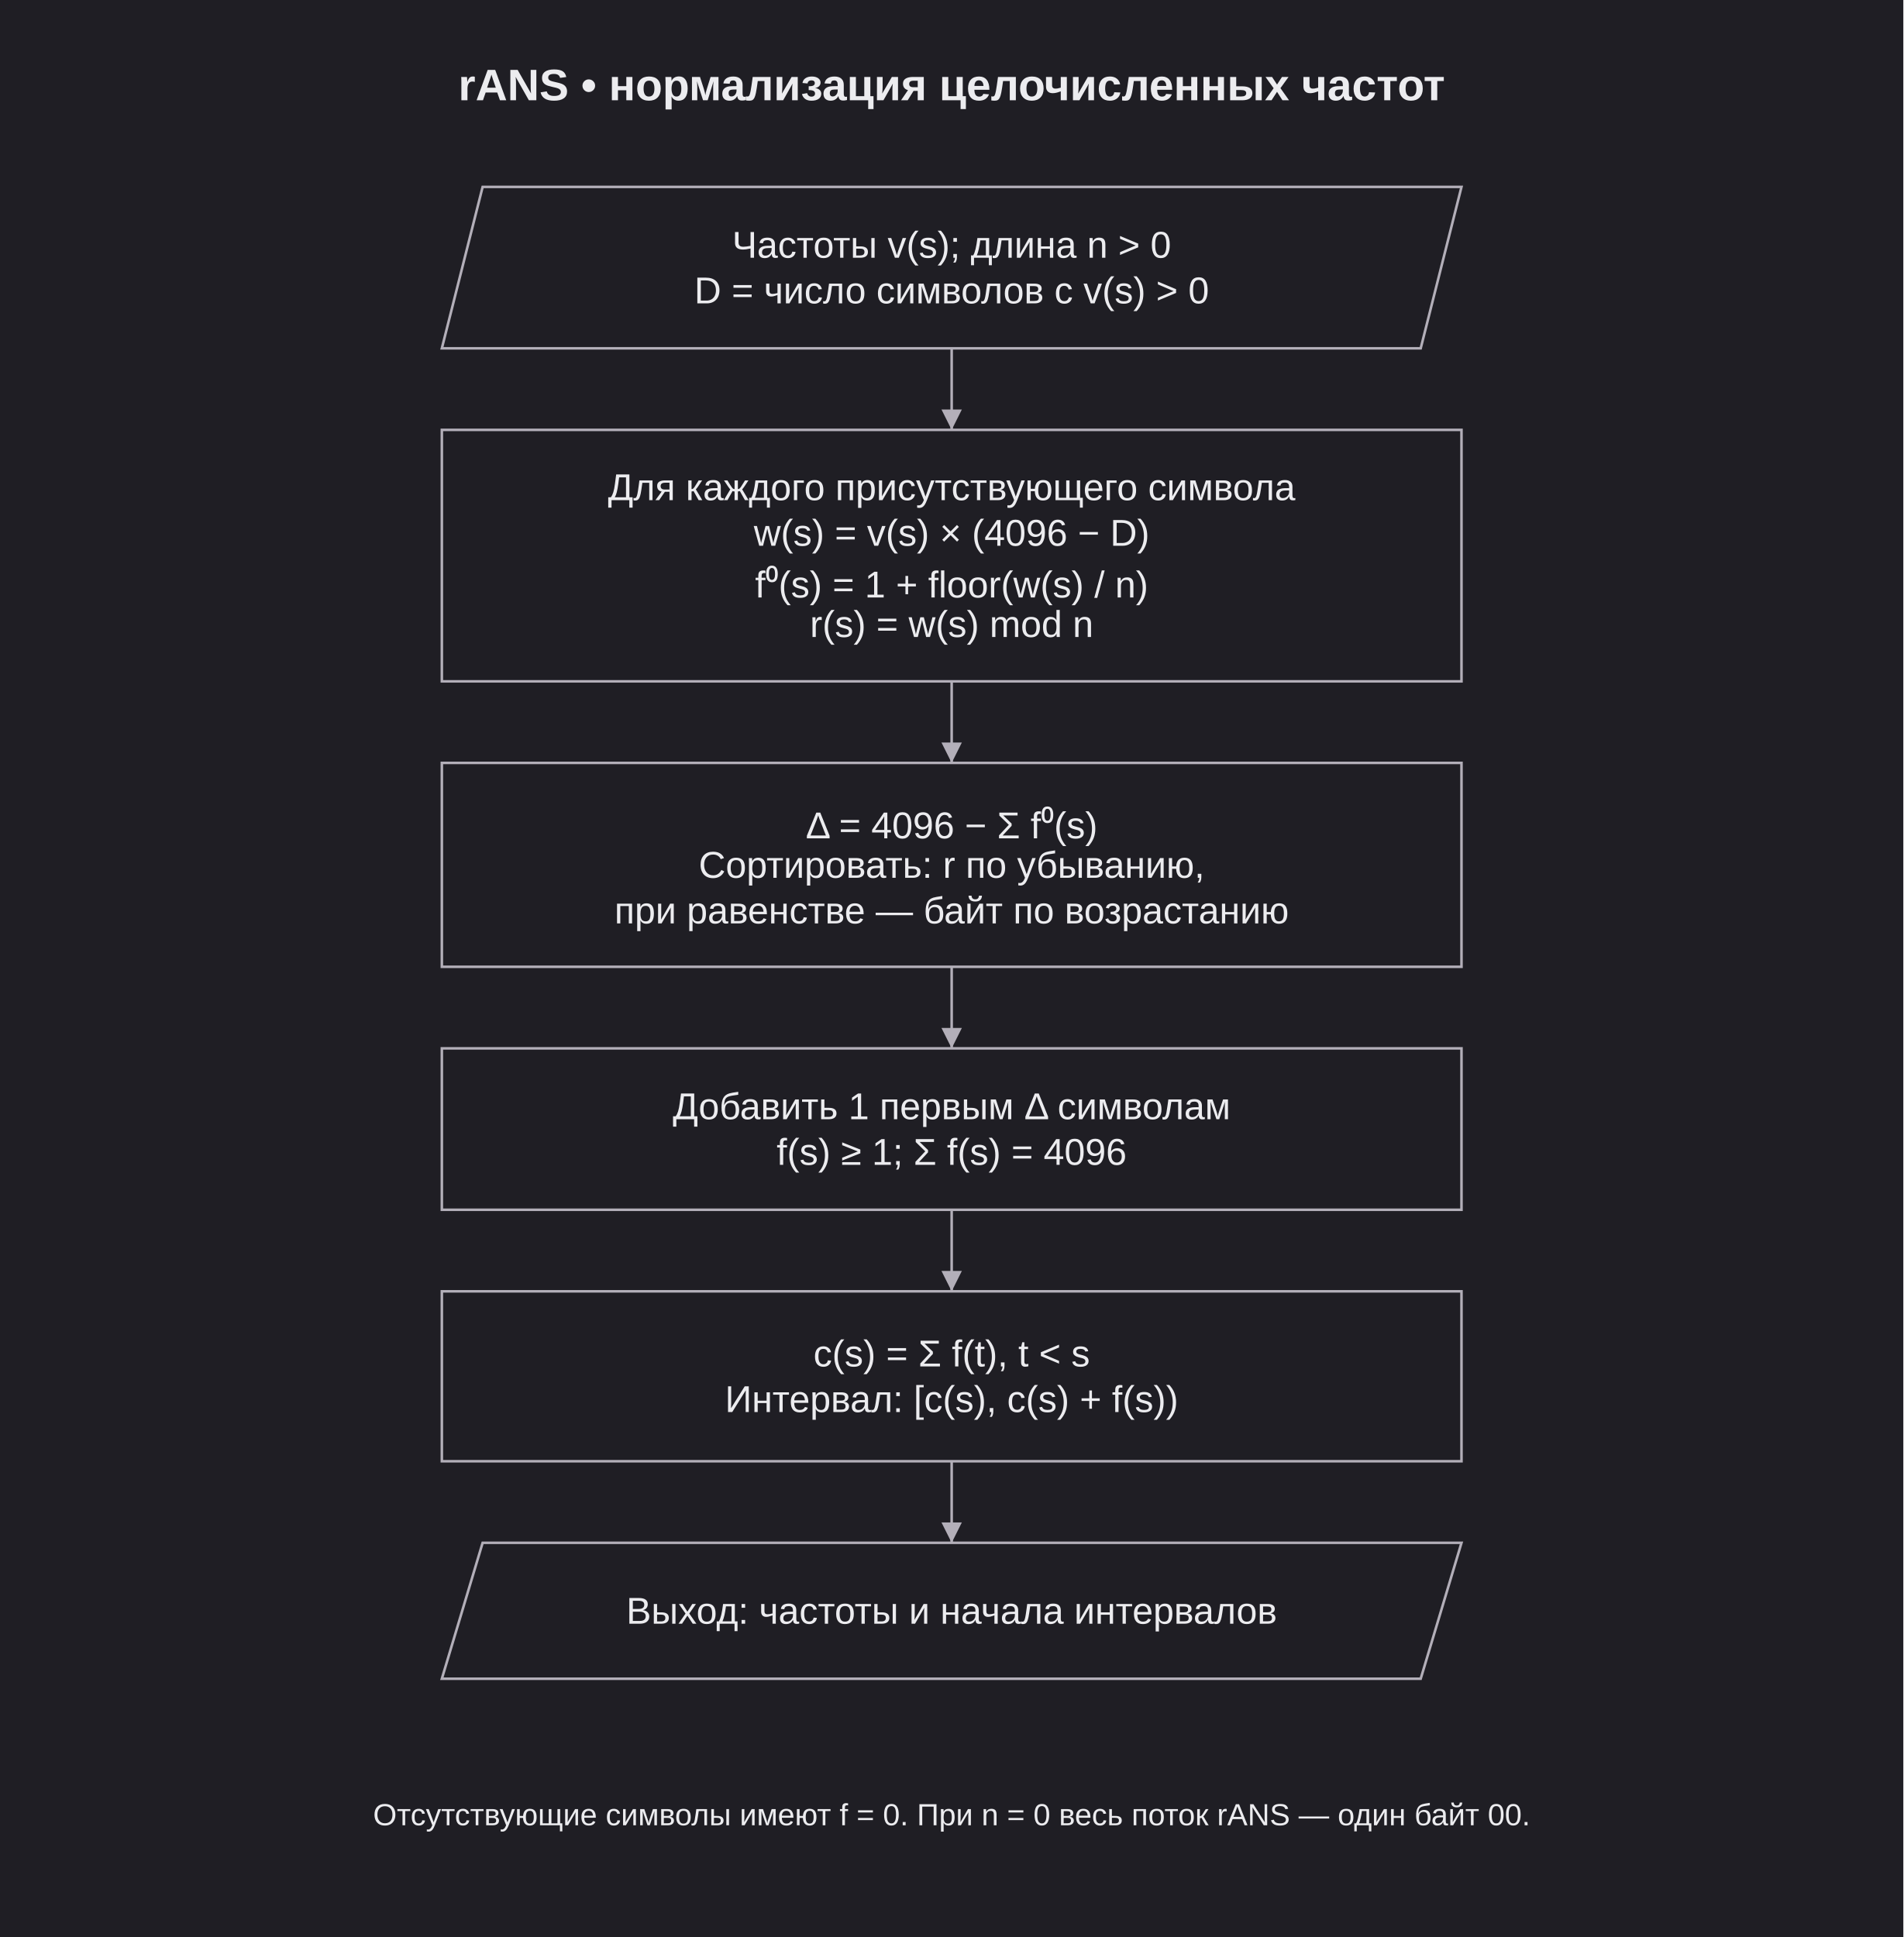
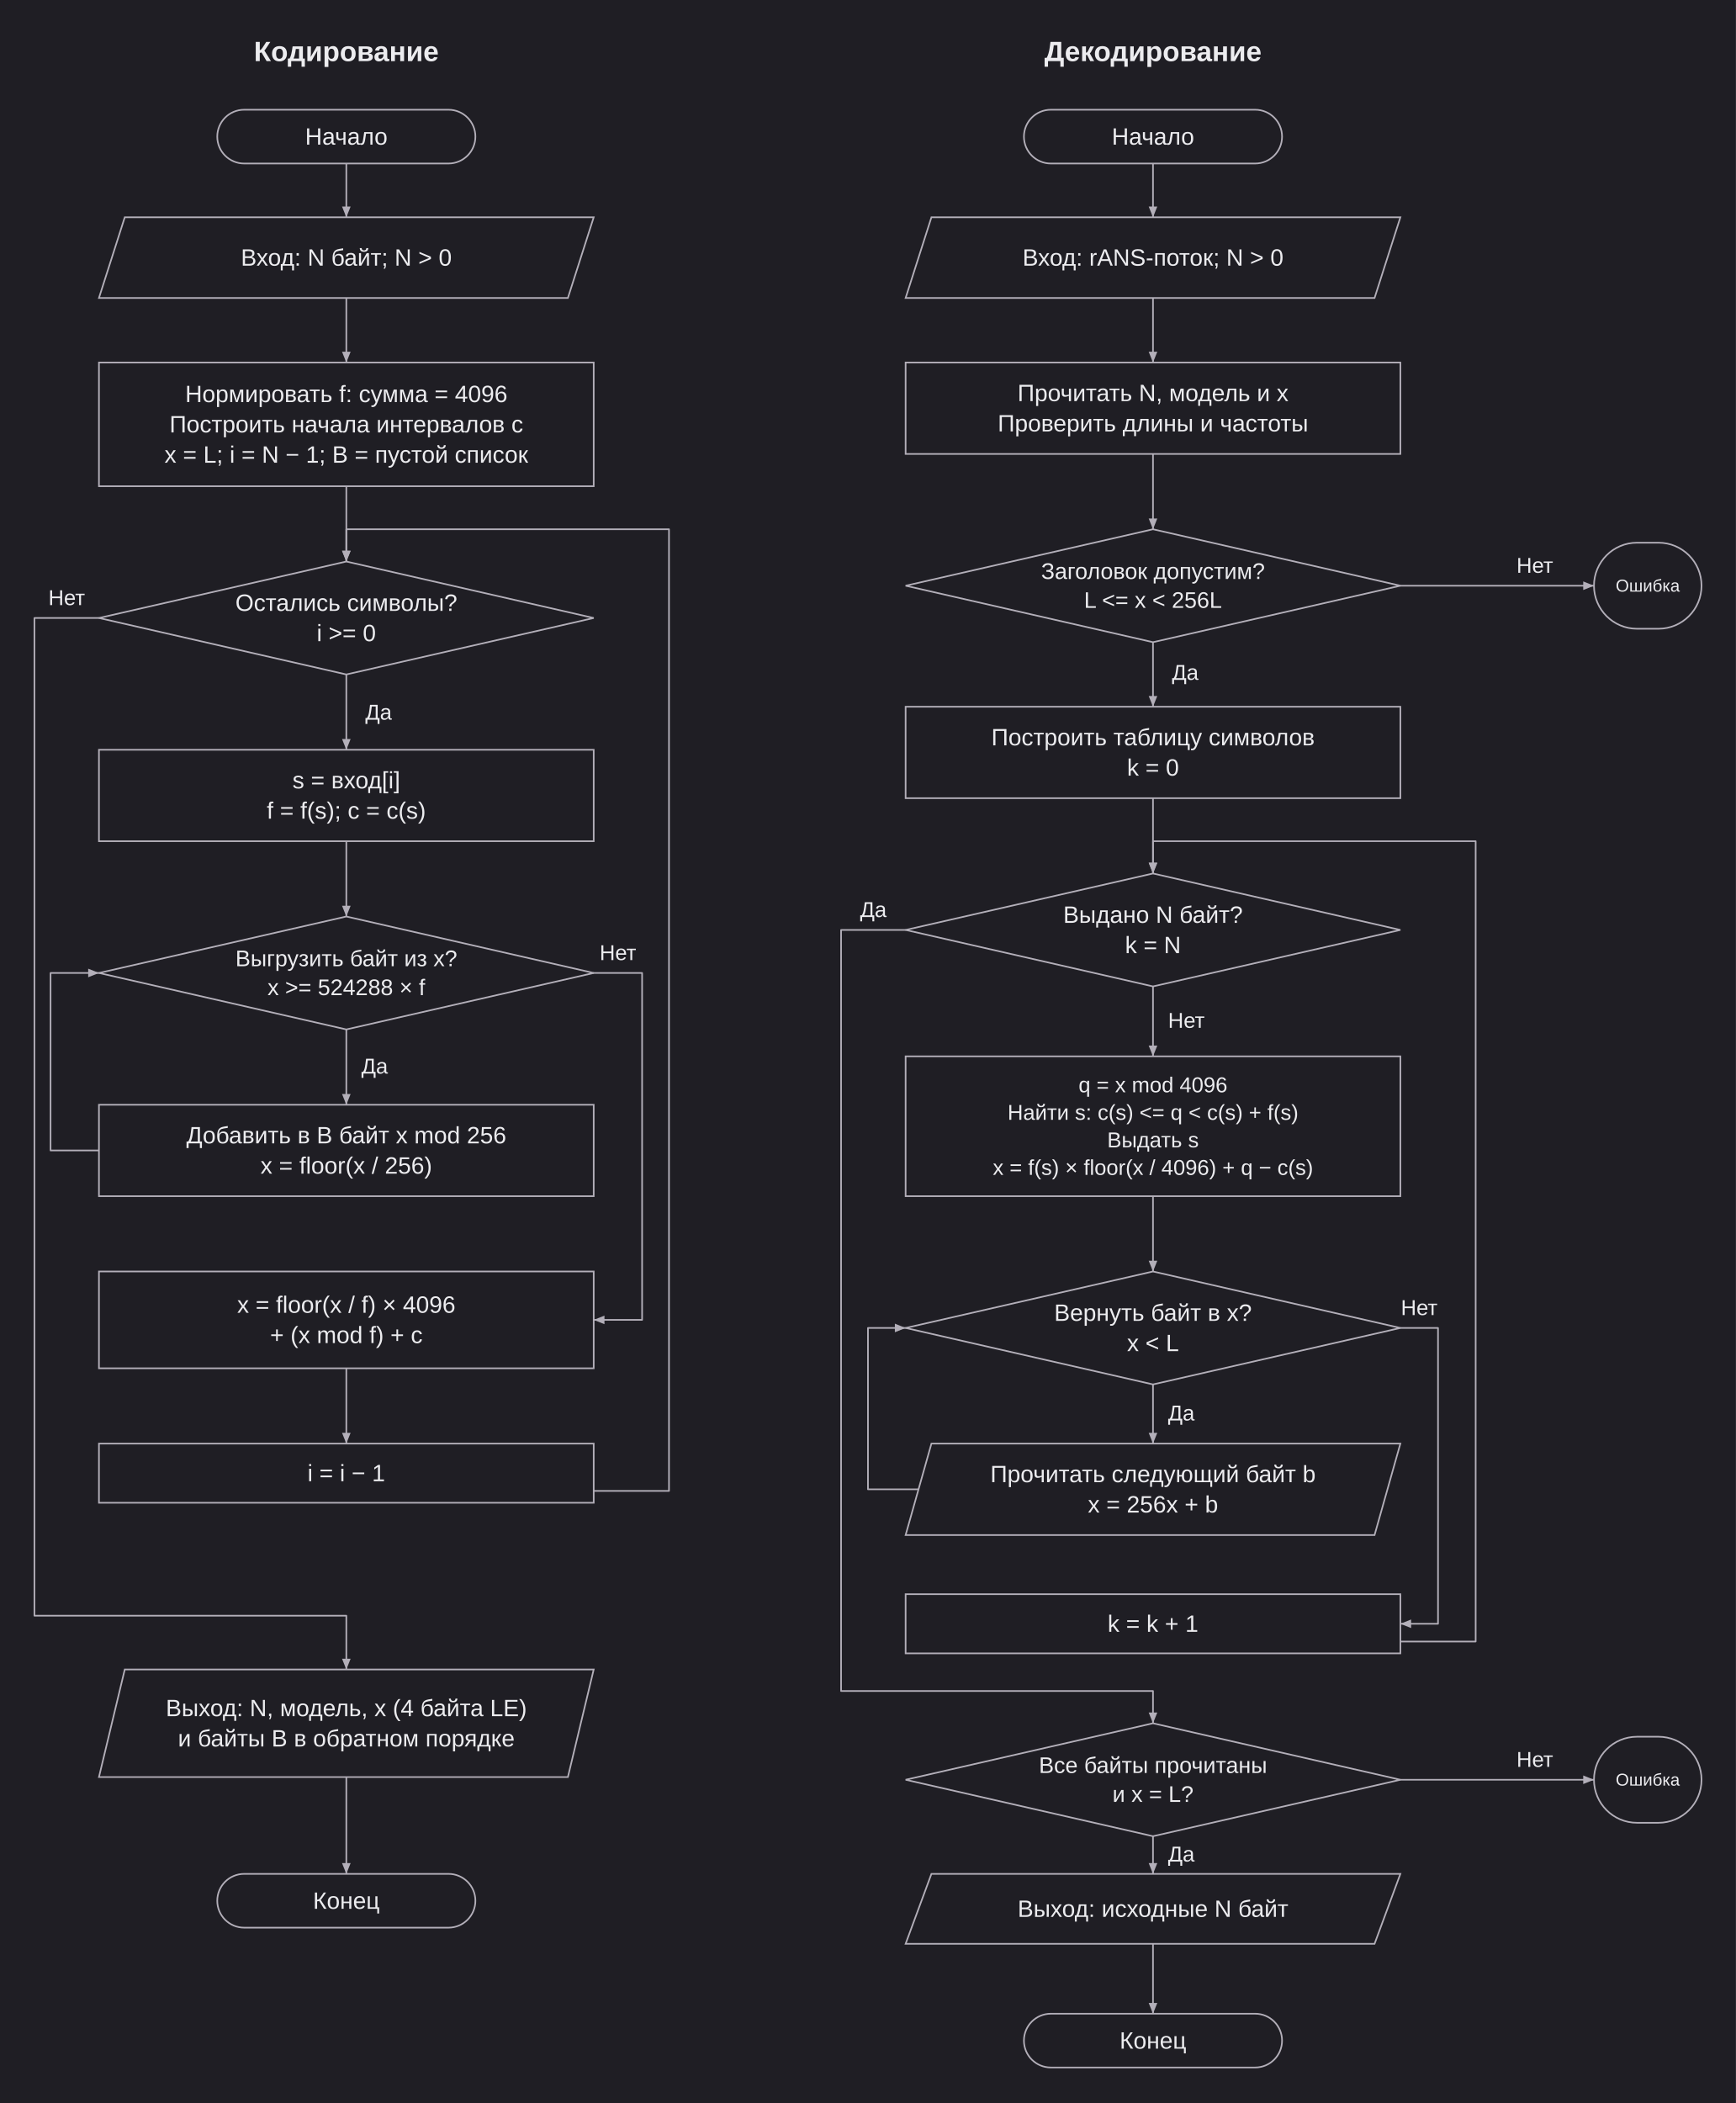
- <svg xmlns="http://www.w3.org/2000/svg" width="1120" height="1140" viewBox="0 0 1120 1140" role="img">
+ <svg xmlns="http://www.w3.org/2000/svg" width="1614" height="1955" viewBox="-12 -2 1614 1955" role="img">
  <defs>
-     <marker id="arrow" viewBox="0 0 10 10" refX="10" refY="5" markerWidth="8" markerHeight="8" orient="auto-start-reverse">
-       <path d="M 0 0 L 10 5 L 0 10 Z" fill="#b3afb9" />
+     <marker id="arrow" viewBox="0 0 10 10" refX="10" refY="5" markerWidth="10" markerHeight="10" markerUnits="userSpaceOnUse" orient="auto">
+       <path d="M 0 1 L 10 5 L 0 9 Z" fill="#b3afb9" />
    </marker>
  </defs>
-   <rect width="100%" height="100%" fill="#1f1e24" />
-   <path d="M560 205 L560 253" fill="none" stroke="#b3afb9" stroke-width="1.5" marker-end="url(#arrow)" />
-   <path d="M560 401 L560 449" fill="none" stroke="#b3afb9" stroke-width="1.5" marker-end="url(#arrow)" />
-   <path d="M560 569 L560 617" fill="none" stroke="#b3afb9" stroke-width="1.5" marker-end="url(#arrow)" />
-   <path d="M560 712 L560 760" fill="none" stroke="#b3afb9" stroke-width="1.5" marker-end="url(#arrow)" />
-   <path d="M560 860 L560 908" fill="none" stroke="#b3afb9" stroke-width="1.5" marker-end="url(#arrow)" />
-   <text x="560" y="50" text-anchor="middle" dominant-baseline="central" font-family="Arial, sans-serif" font-size="26" fill="#ececef" font-weight="700">rANS • нормализация целочисленных частот</text>
-   <path d="M 284 110 H 860 L 836 205 H 260 Z" fill="#1f1e24" stroke="#b3afb9" stroke-width="1.5" />
-   <text x="560" y="144.08" text-anchor="middle" dominant-baseline="central" font-family="Arial, sans-serif" font-size="22" fill="#ececef">Частоты v(s); длина n &gt; 0</text>
-   <text x="560" y="170.92" text-anchor="middle" dominant-baseline="central" font-family="Arial, sans-serif" font-size="22" fill="#ececef">D = число символов с v(s) &gt; 0</text>
-   <rect x="260" y="253" width="600" height="148" fill="#1f1e24" stroke="#b3afb9" stroke-width="1.5" />
-   <text x="560" y="286.74" text-anchor="middle" dominant-baseline="central" font-family="Arial, sans-serif" font-size="22" fill="#ececef">Для каждого присутствующего символа</text>
-   <text x="560" y="313.58" text-anchor="middle" dominant-baseline="central" font-family="Arial, sans-serif" font-size="22" fill="#ececef">w(s) = v(s) × (4096 − D)</text>
-   <text x="560" y="340.42" text-anchor="middle" dominant-baseline="central" font-family="Arial, sans-serif" font-size="22" fill="#ececef">f⁰(s) = 1 + floor(w(s) / n)</text>
-   <text x="560" y="367.26" text-anchor="middle" dominant-baseline="central" font-family="Arial, sans-serif" font-size="22" fill="#ececef">r(s) = w(s) mod n</text>
-   <rect x="260" y="449" width="600" height="120" fill="#1f1e24" stroke="#b3afb9" stroke-width="1.5" />
-   <text x="560" y="482.16" text-anchor="middle" dominant-baseline="central" font-family="Arial, sans-serif" font-size="22" fill="#ececef">Δ = 4096 − Σ f⁰(s)</text>
-   <text x="560" y="509" text-anchor="middle" dominant-baseline="central" font-family="Arial, sans-serif" font-size="22" fill="#ececef">Сортировать: r по убыванию,</text>
-   <text x="560" y="535.84" text-anchor="middle" dominant-baseline="central" font-family="Arial, sans-serif" font-size="22" fill="#ececef">при равенстве — байт по возрастанию</text>
-   <rect x="260" y="617" width="600" height="95" fill="#1f1e24" stroke="#b3afb9" stroke-width="1.5" />
-   <text x="560" y="651.08" text-anchor="middle" dominant-baseline="central" font-family="Arial, sans-serif" font-size="22" fill="#ececef">Добавить 1 первым Δ символам</text>
-   <text x="560" y="677.92" text-anchor="middle" dominant-baseline="central" font-family="Arial, sans-serif" font-size="22" fill="#ececef">f(s) ≥ 1; Σ f(s) = 4096</text>
-   <rect x="260" y="760" width="600" height="100" fill="#1f1e24" stroke="#b3afb9" stroke-width="1.5" />
-   <text x="560" y="796.58" text-anchor="middle" dominant-baseline="central" font-family="Arial, sans-serif" font-size="22" fill="#ececef">c(s) = Σ f(t), t &lt; s</text>
-   <text x="560" y="823.42" text-anchor="middle" dominant-baseline="central" font-family="Arial, sans-serif" font-size="22" fill="#ececef">Интервал: [c(s), c(s) + f(s))</text>
-   <path d="M 284 908 H 860 L 836 988 H 260 Z" fill="#1f1e24" stroke="#b3afb9" stroke-width="1.5" />
-   <text x="560" y="948" text-anchor="middle" dominant-baseline="central" font-family="Arial, sans-serif" font-size="22" fill="#ececef">Выход: частоты и начала интервалов</text>
-   <text x="560" y="1068" text-anchor="middle" dominant-baseline="central" font-family="Arial, sans-serif" font-size="18" fill="#ececef">Отсутствующие символы имеют f = 0. При n = 0 весь поток rANS — один байт 00.</text>
+   <rect id="background" x="-12" y="-2" width="1614" height="1955" fill="#1f1e24" />
+   <g id="drawing">
+     <path d="M 310 150 L 310 200" fill="none" stroke="#b3afb9" stroke-width="1.5" stroke-linecap="round" stroke-linejoin="round" marker-end="url(#arrow)" data-edge-id="e0" data-source="n3" data-target="n4" />
+     <path d="M 310 275 L 310 335" fill="none" stroke="#b3afb9" stroke-width="1.5" stroke-linecap="round" stroke-linejoin="round" marker-end="url(#arrow)" data-edge-id="e1" data-source="n4" data-target="n5" />
+     <path d="M 310 450 L 310 520" fill="none" stroke="#b3afb9" stroke-width="1.5" stroke-linecap="round" stroke-linejoin="round" marker-end="url(#arrow)" data-edge-id="e2" data-source="n5" data-target="n6" />
+     <path d="M 310 625 L 310 695" fill="none" stroke="#b3afb9" stroke-width="1.5" stroke-linecap="round" stroke-linejoin="round" marker-end="url(#arrow)" data-edge-id="e3" data-source="n6" data-target="n7" />
+     <path d="M 310 780 L 310 850" fill="none" stroke="#b3afb9" stroke-width="1.5" stroke-linecap="round" stroke-linejoin="round" marker-end="url(#arrow)" data-edge-id="e4" data-source="n7" data-target="n8" />
+     <path d="M 310 955 L 310 1025" fill="none" stroke="#b3afb9" stroke-width="1.5" stroke-linecap="round" stroke-linejoin="round" marker-end="url(#arrow)" data-edge-id="e5" data-source="n8" data-target="n9" />
+     <path d="M 80 1067.5 L 35 1067.5 L 35 902.5 L 80 902.5" fill="none" stroke="#b3afb9" stroke-width="1.5" stroke-linecap="round" stroke-linejoin="round" marker-end="url(#arrow)" data-edge-id="e6" data-source="n9" data-target="n8" />
+     <path d="M 540 902.5 L 585 902.5 L 585 1225 L 540 1225" fill="none" stroke="#b3afb9" stroke-width="1.5" stroke-linecap="round" stroke-linejoin="round" marker-end="url(#arrow)" data-edge-id="e7" data-source="n8" data-target="n10" />
+     <path d="M 310 1270 L 310 1340" fill="none" stroke="#b3afb9" stroke-width="1.5" stroke-linecap="round" stroke-linejoin="round" marker-end="url(#arrow)" data-edge-id="e8" data-source="n10" data-target="n11" />
+     <path d="M 540 1384 L 610 1384 L 610 490 L 310 490 L 310 520" fill="none" stroke="#b3afb9" stroke-width="1.5" stroke-linecap="round" stroke-linejoin="round" marker-end="url(#arrow)" data-edge-id="e9" data-source="n11" data-target="n6" />
+     <path d="M 80 572.5 L 20 572.5 L 20 1500 L 310 1500 L 310 1550" fill="none" stroke="#b3afb9" stroke-width="1.5" stroke-linecap="round" stroke-linejoin="round" marker-end="url(#arrow)" data-edge-id="e10" data-source="n6" data-target="n12" />
+     <path d="M 310 1650 L 310 1740" fill="none" stroke="#b3afb9" stroke-width="1.5" stroke-linecap="round" stroke-linejoin="round" marker-end="url(#arrow)" data-edge-id="e11" data-source="n12" data-target="n13" />
+     <path d="M 1060 150 L 1060 200" fill="none" stroke="#b3afb9" stroke-width="1.5" stroke-linecap="round" stroke-linejoin="round" marker-end="url(#arrow)" data-edge-id="e12" data-source="n14" data-target="n15" />
+     <path d="M 1060 275 L 1060 335" fill="none" stroke="#b3afb9" stroke-width="1.5" stroke-linecap="round" stroke-linejoin="round" marker-end="url(#arrow)" data-edge-id="e13" data-source="n15" data-target="n16" />
+     <path d="M 1060 420 L 1060 490" fill="none" stroke="#b3afb9" stroke-width="1.5" stroke-linecap="round" stroke-linejoin="round" marker-end="url(#arrow)" data-edge-id="e14" data-source="n16" data-target="n17" />
+     <path d="M 1060 595 L 1060 655" fill="none" stroke="#b3afb9" stroke-width="1.5" stroke-linecap="round" stroke-linejoin="round" marker-end="url(#arrow)" data-edge-id="e15" data-source="n17" data-target="n18" />
+     <path d="M 1060 740 L 1060 810" fill="none" stroke="#b3afb9" stroke-width="1.5" stroke-linecap="round" stroke-linejoin="round" marker-end="url(#arrow)" data-edge-id="e16" data-source="n18" data-target="n19" />
+     <path d="M 1060 915 L 1060 980" fill="none" stroke="#b3afb9" stroke-width="1.5" stroke-linecap="round" stroke-linejoin="round" marker-end="url(#arrow)" data-edge-id="e17" data-source="n19" data-target="n20" />
+     <path d="M 1060 1110 L 1060 1180" fill="none" stroke="#b3afb9" stroke-width="1.5" stroke-linecap="round" stroke-linejoin="round" marker-end="url(#arrow)" data-edge-id="e18" data-source="n20" data-target="n21" />
+     <path d="M 1060 1285 L 1060 1340" fill="none" stroke="#b3afb9" stroke-width="1.5" stroke-linecap="round" stroke-linejoin="round" marker-end="url(#arrow)" data-edge-id="e19" data-source="n21" data-target="n22" />
+     <path d="M 842 1382.5 L 795 1382.5 L 795 1232.5 L 830 1232.5" fill="none" stroke="#b3afb9" stroke-width="1.5" stroke-linecap="round" stroke-linejoin="round" marker-end="url(#arrow)" data-edge-id="e20" data-source="n22" data-target="n21" />
+     <path d="M 1290 1232.5 L 1325 1232.5 L 1325 1507.5 L 1290 1507.5" fill="none" stroke="#b3afb9" stroke-width="1.5" stroke-linecap="round" stroke-linejoin="round" marker-end="url(#arrow)" data-edge-id="e21" data-source="n21" data-target="n23" />
+     <path d="M 1290 1524 L 1360 1524 L 1360 780 L 1060 780 L 1060 810" fill="none" stroke="#b3afb9" stroke-width="1.5" stroke-linecap="round" stroke-linejoin="round" marker-end="url(#arrow)" data-edge-id="e22" data-source="n23" data-target="n19" />
+     <path d="M 830 862.5 L 770 862.5 L 770 1570 L 1060 1570 L 1060 1600" fill="none" stroke="#b3afb9" stroke-width="1.5" stroke-linecap="round" stroke-linejoin="round" marker-end="url(#arrow)" data-edge-id="e23" data-source="n19" data-target="n24" />
+     <path d="M 1060 1705 L 1060 1740" fill="none" stroke="#b3afb9" stroke-width="1.5" stroke-linecap="round" stroke-linejoin="round" marker-end="url(#arrow)" data-edge-id="e24" data-source="n24" data-target="n25" />
+     <path d="M 1290 542.5 L 1470 542.5" fill="none" stroke="#b3afb9" stroke-width="1.5" stroke-linecap="round" stroke-linejoin="round" marker-end="url(#arrow)" data-edge-id="e25" data-source="n17" data-target="n26" />
+     <path d="M 1290 1652.5 L 1470 1652.5" fill="none" stroke="#b3afb9" stroke-width="1.5" stroke-linecap="round" stroke-linejoin="round" marker-end="url(#arrow)" data-edge-id="e26" data-source="n24" data-target="n27" />
+     <path d="M 1060 1805 L 1060 1870" fill="none" stroke="#b3afb9" stroke-width="1.5" stroke-linecap="round" stroke-linejoin="round" marker-end="url(#arrow)" data-edge-id="e27" data-source="n25" data-target="n28" />
+     <g data-vertex-id="n1">
+       <text x="310" y="54.84" text-anchor="middle" font-family="Arial" font-size="26px" fill="#ececef" font-weight="bold">Кодирование</text>
+     </g>
+     <g data-vertex-id="n2">
+       <text x="1060" y="54.84" text-anchor="middle" font-family="Arial" font-size="26px" fill="#ececef" font-weight="bold">Декодирование</text>
+     </g>
+     <g data-vertex-id="n3">
+       <rect x="190" y="100" width="240" height="50" rx="25.0" ry="25.0" fill="#1f1e24" stroke="#b3afb9" stroke-width="1.5" />
+       <text x="310" y="132.48" text-anchor="middle" font-family="Arial" font-size="22px" fill="#ececef">Начало</text>
+     </g>
+     <g data-vertex-id="n4">
+       <polygon points="104,200 540,200 516,275 80,275" fill="#1f1e24" stroke="#b3afb9" stroke-width="1.5" />
+       <text x="310" y="244.98" text-anchor="middle" font-family="Arial" font-size="22px" fill="#ececef">Вход: N байт; N &gt; 0</text>
+     </g>
+     <g data-vertex-id="n5">
+       <rect x="80" y="335" width="460" height="115" rx="0" ry="0" fill="#1f1e24" stroke="#b3afb9" stroke-width="1.5" />
+       <text x="310" y="371.82" text-anchor="middle" font-family="Arial" font-size="22px" fill="#ececef">Нормировать f: сумма = 4096</text>
+       <text x="310" y="399.98" text-anchor="middle" font-family="Arial" font-size="22px" fill="#ececef">Построить начала интервалов c</text>
+       <text x="310" y="428.14" text-anchor="middle" font-family="Arial" font-size="22px" fill="#ececef">x = L; i = N − 1; B = пустой список</text>
+     </g>
+     <g data-vertex-id="n6">
+       <polygon points="310,520 540,572.5 310,625 80,572.5" fill="#1f1e24" stroke="#b3afb9" stroke-width="1.5" />
+       <text x="310" y="565.9" text-anchor="middle" font-family="Arial" font-size="22px" fill="#ececef">Остались символы?</text>
+       <text x="310" y="594.06" text-anchor="middle" font-family="Arial" font-size="22px" fill="#ececef">i &gt;= 0</text>
+     </g>
+     <g data-vertex-id="n7">
+       <rect x="80" y="695" width="460" height="85" rx="0" ry="0" fill="#1f1e24" stroke="#b3afb9" stroke-width="1.5" />
+       <text x="310" y="730.9" text-anchor="middle" font-family="Arial" font-size="22px" fill="#ececef">s = вход[i]</text>
+       <text x="310" y="759.06" text-anchor="middle" font-family="Arial" font-size="22px" fill="#ececef">f = f(s); c = c(s)</text>
+     </g>
+     <g data-vertex-id="n8">
+       <polygon points="310,850 540,902.5 310,955 80,902.5" fill="#1f1e24" stroke="#b3afb9" stroke-width="1.5" />
+       <text x="310" y="896.2" text-anchor="middle" font-family="Arial" font-size="21px" fill="#ececef">Выгрузить байт из x?</text>
+       <text x="310" y="923.08" text-anchor="middle" font-family="Arial" font-size="21px" fill="#ececef">x &gt;= 524288 × f</text>
+     </g>
+     <g data-vertex-id="n9">
+       <rect x="80" y="1025" width="460" height="85" rx="0" ry="0" fill="#1f1e24" stroke="#b3afb9" stroke-width="1.5" />
+       <text x="310" y="1060.9" text-anchor="middle" font-family="Arial" font-size="22px" fill="#ececef">Добавить в B байт x mod 256</text>
+       <text x="310" y="1089.06" text-anchor="middle" font-family="Arial" font-size="22px" fill="#ececef">x = floor(x / 256)</text>
+     </g>
+     <g data-vertex-id="n10">
+       <rect x="80" y="1180" width="460" height="90" rx="0" ry="0" fill="#1f1e24" stroke="#b3afb9" stroke-width="1.5" />
+       <text x="310" y="1218.4" text-anchor="middle" font-family="Arial" font-size="22px" fill="#ececef">x = floor(x / f) × 4096</text>
+       <text x="310" y="1246.56" text-anchor="middle" font-family="Arial" font-size="22px" fill="#ececef">+ (x mod f) + c</text>
+     </g>
+     <g data-vertex-id="n11">
+       <rect x="80" y="1340" width="460" height="55" rx="0" ry="0" fill="#1f1e24" stroke="#b3afb9" stroke-width="1.5" />
+       <text x="310" y="1374.98" text-anchor="middle" font-family="Arial" font-size="22px" fill="#ececef">i = i − 1</text>
+     </g>
+     <g data-vertex-id="n12">
+       <polygon points="104,1550 540,1550 516,1650 80,1650" fill="#1f1e24" stroke="#b3afb9" stroke-width="1.5" />
+       <text x="310" y="1593.4" text-anchor="middle" font-family="Arial" font-size="22px" fill="#ececef">Выход: N, модель, x (4 байта LE)</text>
+       <text x="310" y="1621.56" text-anchor="middle" font-family="Arial" font-size="22px" fill="#ececef">и байты B в обратном порядке</text>
+     </g>
+     <g data-vertex-id="n13">
+       <rect x="190" y="1740" width="240" height="50" rx="25.0" ry="25.0" fill="#1f1e24" stroke="#b3afb9" stroke-width="1.5" />
+       <text x="310" y="1772.48" text-anchor="middle" font-family="Arial" font-size="22px" fill="#ececef">Конец</text>
+     </g>
+     <g data-vertex-id="n14">
+       <rect x="940" y="100" width="240" height="50" rx="25.0" ry="25.0" fill="#1f1e24" stroke="#b3afb9" stroke-width="1.5" />
+       <text x="1060" y="132.48" text-anchor="middle" font-family="Arial" font-size="22px" fill="#ececef">Начало</text>
+     </g>
+     <g data-vertex-id="n15">
+       <polygon points="854,200 1290,200 1266,275 830,275" fill="#1f1e24" stroke="#b3afb9" stroke-width="1.5" />
+       <text x="1060" y="244.98" text-anchor="middle" font-family="Arial" font-size="22px" fill="#ececef">Вход: rANS-поток; N &gt; 0</text>
+     </g>
+     <g data-vertex-id="n16">
+       <rect x="830" y="335" width="460" height="85" rx="0" ry="0" fill="#1f1e24" stroke="#b3afb9" stroke-width="1.5" />
+       <text x="1060" y="370.9" text-anchor="middle" font-family="Arial" font-size="22px" fill="#ececef">Прочитать N, модель и x</text>
+       <text x="1060" y="399.06" text-anchor="middle" font-family="Arial" font-size="22px" fill="#ececef">Проверить длины и частоты</text>
+     </g>
+     <g data-vertex-id="n17">
+       <polygon points="1060,490 1290,542.5 1060,595 830,542.5" fill="#1f1e24" stroke="#b3afb9" stroke-width="1.5" />
+       <text x="1060" y="536.2" text-anchor="middle" font-family="Arial" font-size="21px" fill="#ececef">Заголовок допустим?</text>
+       <text x="1060" y="563.08" text-anchor="middle" font-family="Arial" font-size="21px" fill="#ececef">L &lt;= x &lt; 256L</text>
+     </g>
+     <g data-vertex-id="n18">
+       <rect x="830" y="655" width="460" height="85" rx="0" ry="0" fill="#1f1e24" stroke="#b3afb9" stroke-width="1.5" />
+       <text x="1060" y="690.9" text-anchor="middle" font-family="Arial" font-size="22px" fill="#ececef">Построить таблицу символов</text>
+       <text x="1060" y="719.06" text-anchor="middle" font-family="Arial" font-size="22px" fill="#ececef">k = 0</text>
+     </g>
+     <g data-vertex-id="n19">
+       <polygon points="1060,810 1290,862.5 1060,915 830,862.5" fill="#1f1e24" stroke="#b3afb9" stroke-width="1.5" />
+       <text x="1060" y="855.9" text-anchor="middle" font-family="Arial" font-size="22px" fill="#ececef">Выдано N байт?</text>
+       <text x="1060" y="884.06" text-anchor="middle" font-family="Arial" font-size="22px" fill="#ececef">k = N</text>
+     </g>
+     <g data-vertex-id="n20">
+       <rect x="830" y="980" width="460" height="130" rx="0" ry="0" fill="#1f1e24" stroke="#b3afb9" stroke-width="1.5" />
+       <text x="1060" y="1013.4" text-anchor="middle" font-family="Arial" font-size="20px" fill="#ececef">q = x mod 4096</text>
+       <text x="1060" y="1039" text-anchor="middle" font-family="Arial" font-size="20px" fill="#ececef">Найти s: c(s) &lt;= q &lt; c(s) + f(s)</text>
+       <text x="1060" y="1064.6" text-anchor="middle" font-family="Arial" font-size="20px" fill="#ececef">Выдать s</text>
+       <text x="1060" y="1090.2" text-anchor="middle" font-family="Arial" font-size="20px" fill="#ececef">x = f(s) × floor(x / 4096) + q − c(s)</text>
+     </g>
+     <g data-vertex-id="n21">
+       <polygon points="1060,1180 1290,1232.5 1060,1285 830,1232.5" fill="#1f1e24" stroke="#b3afb9" stroke-width="1.5" />
+       <text x="1060" y="1225.9" text-anchor="middle" font-family="Arial" font-size="22px" fill="#ececef">Вернуть байт в x?</text>
+       <text x="1060" y="1254.06" text-anchor="middle" font-family="Arial" font-size="22px" fill="#ececef">x &lt; L</text>
+     </g>
+     <g data-vertex-id="n22">
+       <polygon points="854,1340 1290,1340 1266,1425 830,1425" fill="#1f1e24" stroke="#b3afb9" stroke-width="1.5" />
+       <text x="1060" y="1375.9" text-anchor="middle" font-family="Arial" font-size="22px" fill="#ececef">Прочитать следующий байт b</text>
+       <text x="1060" y="1404.06" text-anchor="middle" font-family="Arial" font-size="22px" fill="#ececef">x = 256x + b</text>
+     </g>
+     <g data-vertex-id="n23">
+       <rect x="830" y="1480" width="460" height="55" rx="0" ry="0" fill="#1f1e24" stroke="#b3afb9" stroke-width="1.5" />
+       <text x="1060" y="1514.98" text-anchor="middle" font-family="Arial" font-size="22px" fill="#ececef">k = k + 1</text>
+     </g>
+     <g data-vertex-id="n24">
+       <polygon points="1060,1600 1290,1652.5 1060,1705 830,1652.5" fill="#1f1e24" stroke="#b3afb9" stroke-width="1.5" />
+       <text x="1060" y="1646.2" text-anchor="middle" font-family="Arial" font-size="21px" fill="#ececef">Все байты прочитаны</text>
+       <text x="1060" y="1673.08" text-anchor="middle" font-family="Arial" font-size="21px" fill="#ececef">и x = L?</text>
+     </g>
+     <g data-vertex-id="n25">
+       <polygon points="854,1740 1290,1740 1266,1805 830,1805" fill="#1f1e24" stroke="#b3afb9" stroke-width="1.5" />
+       <text x="1060" y="1779.98" text-anchor="middle" font-family="Arial" font-size="22px" fill="#ececef">Выход: исходные N байт</text>
+     </g>
+     <g data-vertex-id="n26">
+       <rect x="1470" y="502.5" width="100" height="80" rx="40.0" ry="40.0" fill="#1f1e24" stroke="#b3afb9" stroke-width="1.5" />
+       <text x="1520" y="547.94" text-anchor="middle" font-family="Arial" font-size="16px" fill="#ececef">Ошибка</text>
+     </g>
+     <g data-vertex-id="n27">
+       <rect x="1470" y="1612.5" width="100" height="80" rx="40.0" ry="40.0" fill="#1f1e24" stroke="#b3afb9" stroke-width="1.5" />
+       <text x="1520" y="1657.94" text-anchor="middle" font-family="Arial" font-size="16px" fill="#ececef">Ошибка</text>
+     </g>
+     <g data-vertex-id="n28">
+       <rect x="940" y="1870" width="240" height="50" rx="25.0" ry="25.0" fill="#1f1e24" stroke="#b3afb9" stroke-width="1.5" />
+       <text x="1060" y="1902.48" text-anchor="middle" font-family="Arial" font-size="22px" fill="#ececef">Конец</text>
+     </g>
+     <text x="324" y="996" text-anchor="start" font-family="Arial" font-size="20px" fill="#ececef" data-edge-label="e5">Да</text>
+     <text x="562.5" y="890.5" text-anchor="middle" font-family="Arial" font-size="20px" fill="#ececef" data-edge-label="e7">Нет</text>
+     <text x="50" y="560.5" text-anchor="middle" font-family="Arial" font-size="20px" fill="#ececef" data-edge-label="e10">Нет</text>
+     <text x="1074" y="953.5" text-anchor="start" font-family="Arial" font-size="20px" fill="#ececef" data-edge-label="e17">Нет</text>
+     <text x="1074" y="1318.5" text-anchor="start" font-family="Arial" font-size="20px" fill="#ececef" data-edge-label="e19">Да</text>
+     <text x="1307.5" y="1220.5" text-anchor="middle" font-family="Arial" font-size="20px" fill="#ececef" data-edge-label="e21">Нет</text>
+     <text x="800" y="850.5" text-anchor="middle" font-family="Arial" font-size="20px" fill="#ececef" data-edge-label="e23">Да</text>
+     <text x="1074" y="1728.5" text-anchor="start" font-family="Arial" font-size="20px" fill="#ececef" data-edge-label="e24">Да</text>
+     <text x="1415" y="530.5" text-anchor="middle" font-family="Arial" font-size="20px" fill="#ececef" data-edge-label="e25">Нет</text>
+     <text x="1415" y="1640.5" text-anchor="middle" font-family="Arial" font-size="20px" fill="#ececef" data-edge-label="e26">Нет</text>
+     <text x="340" y="667" text-anchor="middle" font-family="Arial" font-size="20px" fill="#ececef">Да</text>
+     <text x="1090" y="630" text-anchor="middle" font-family="Arial" font-size="20px" fill="#ececef">Да</text>
+   </g>
</svg>
